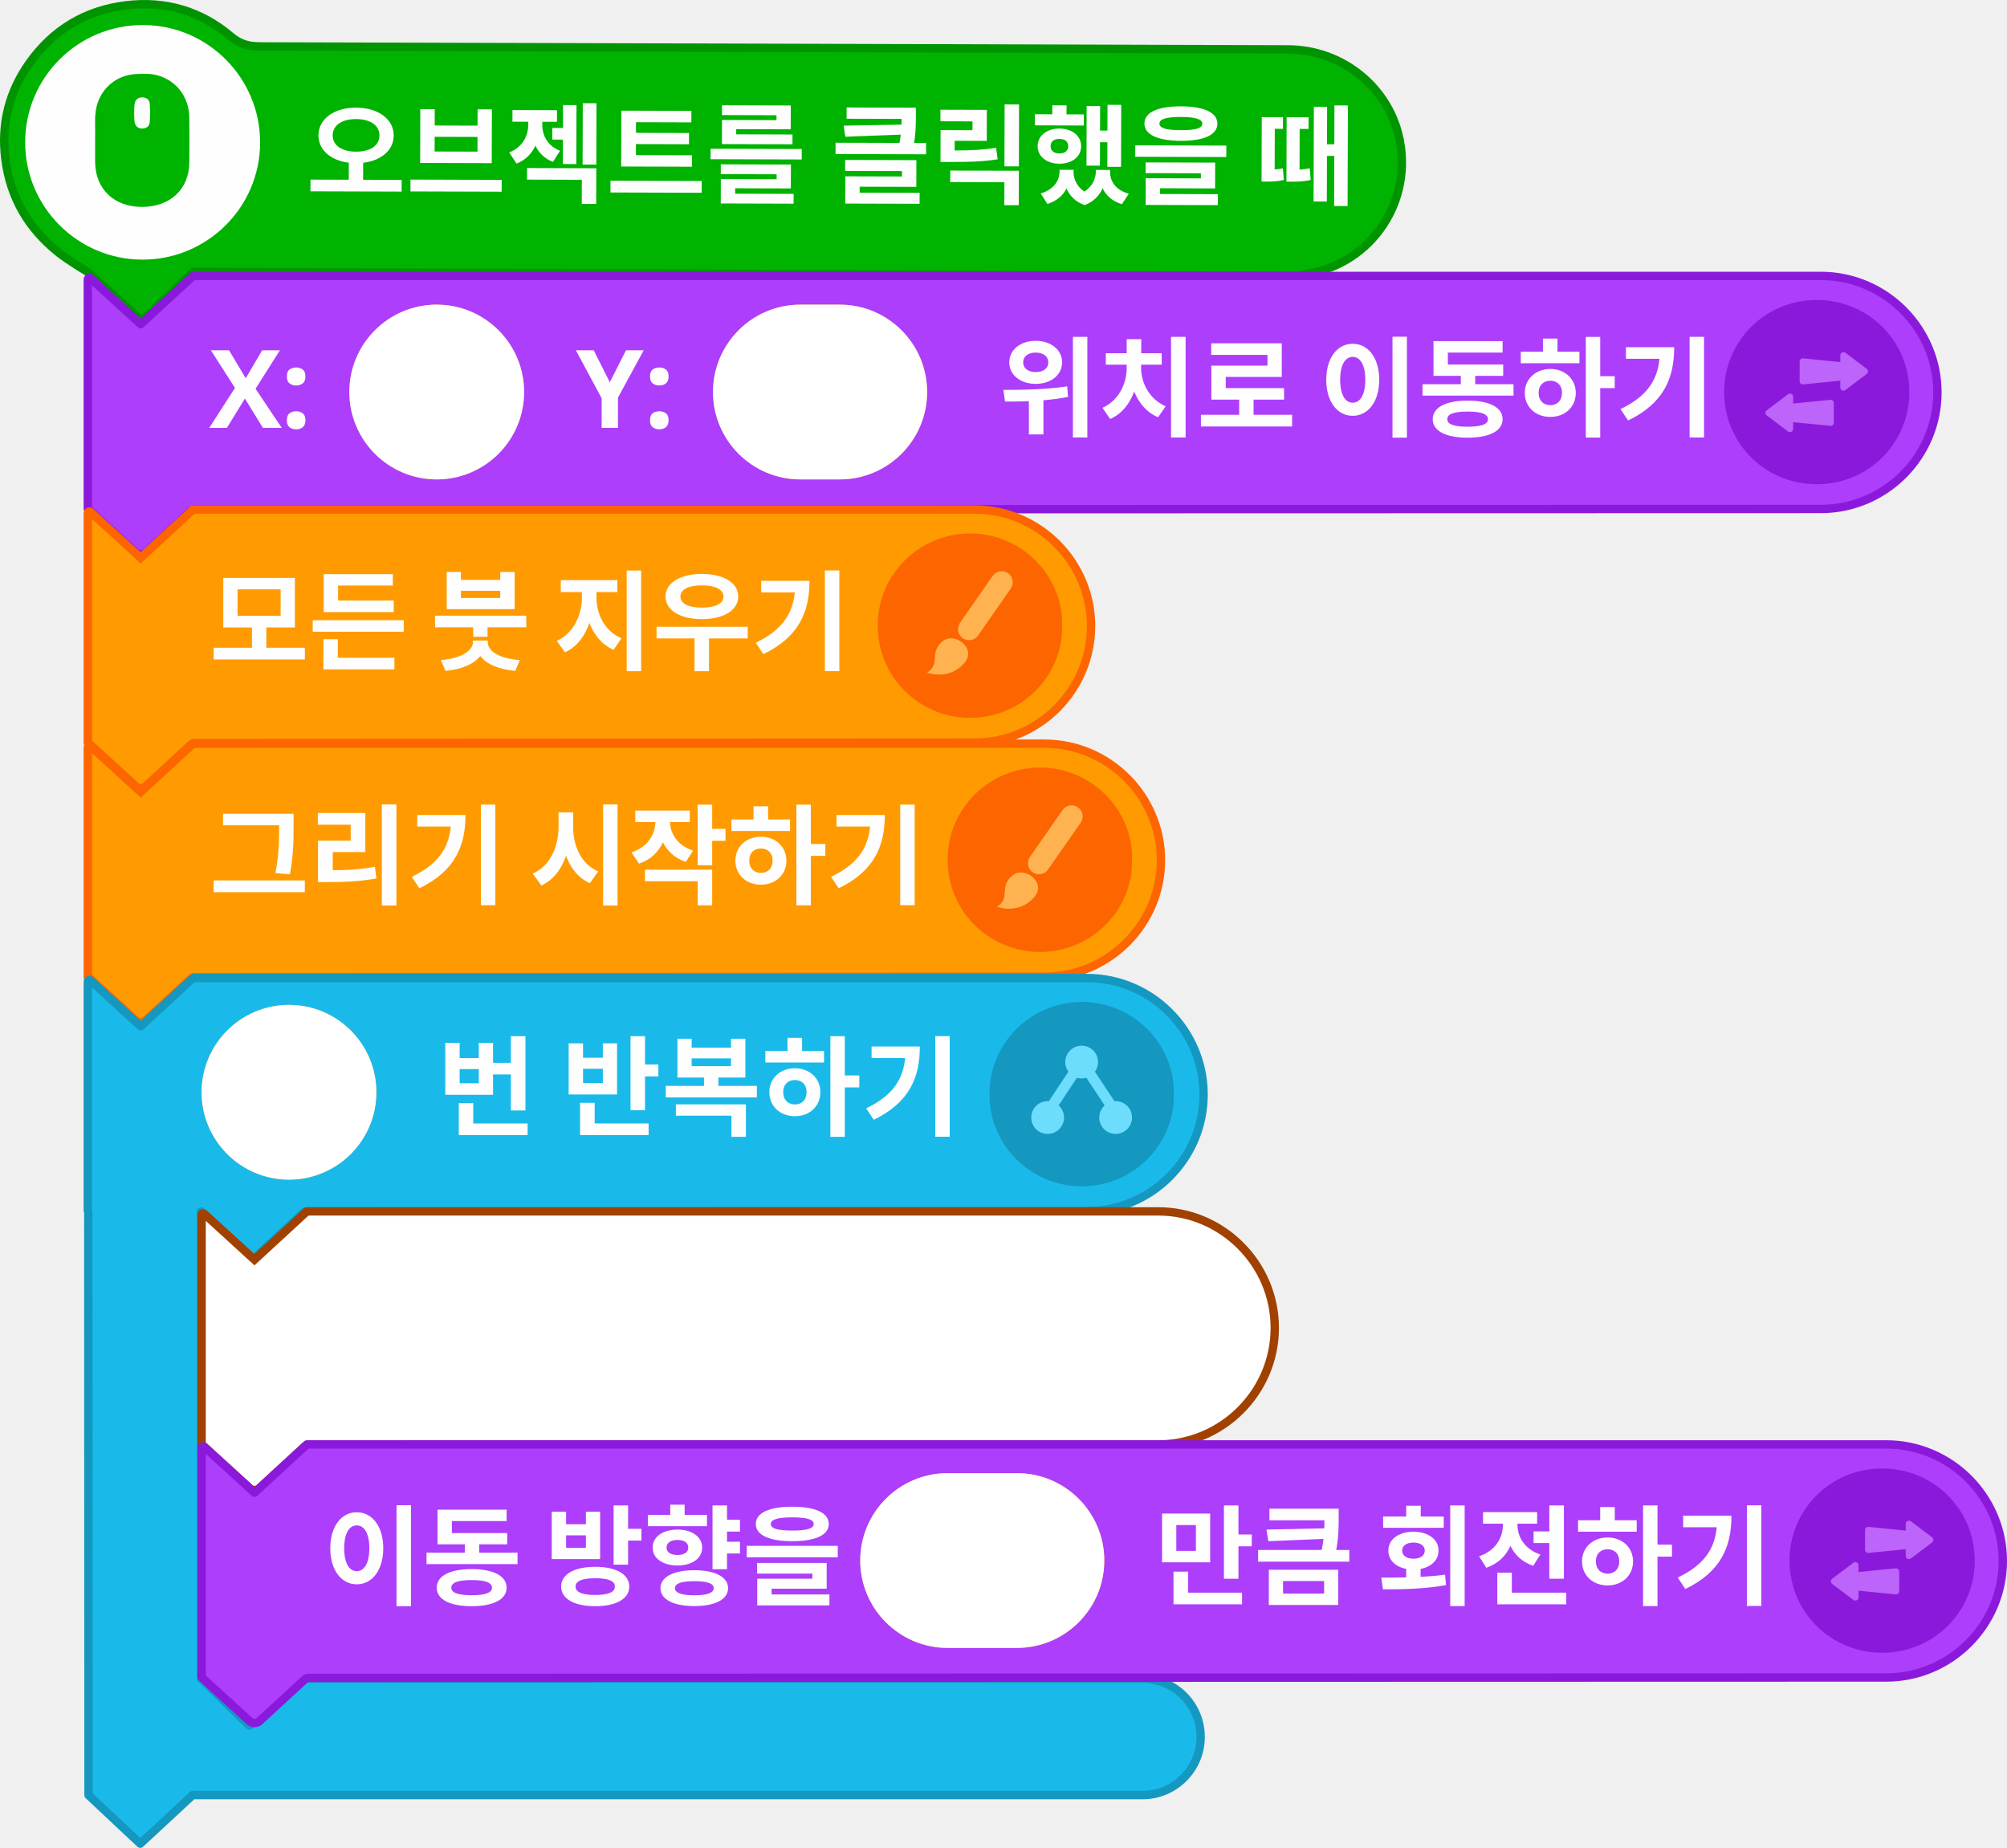
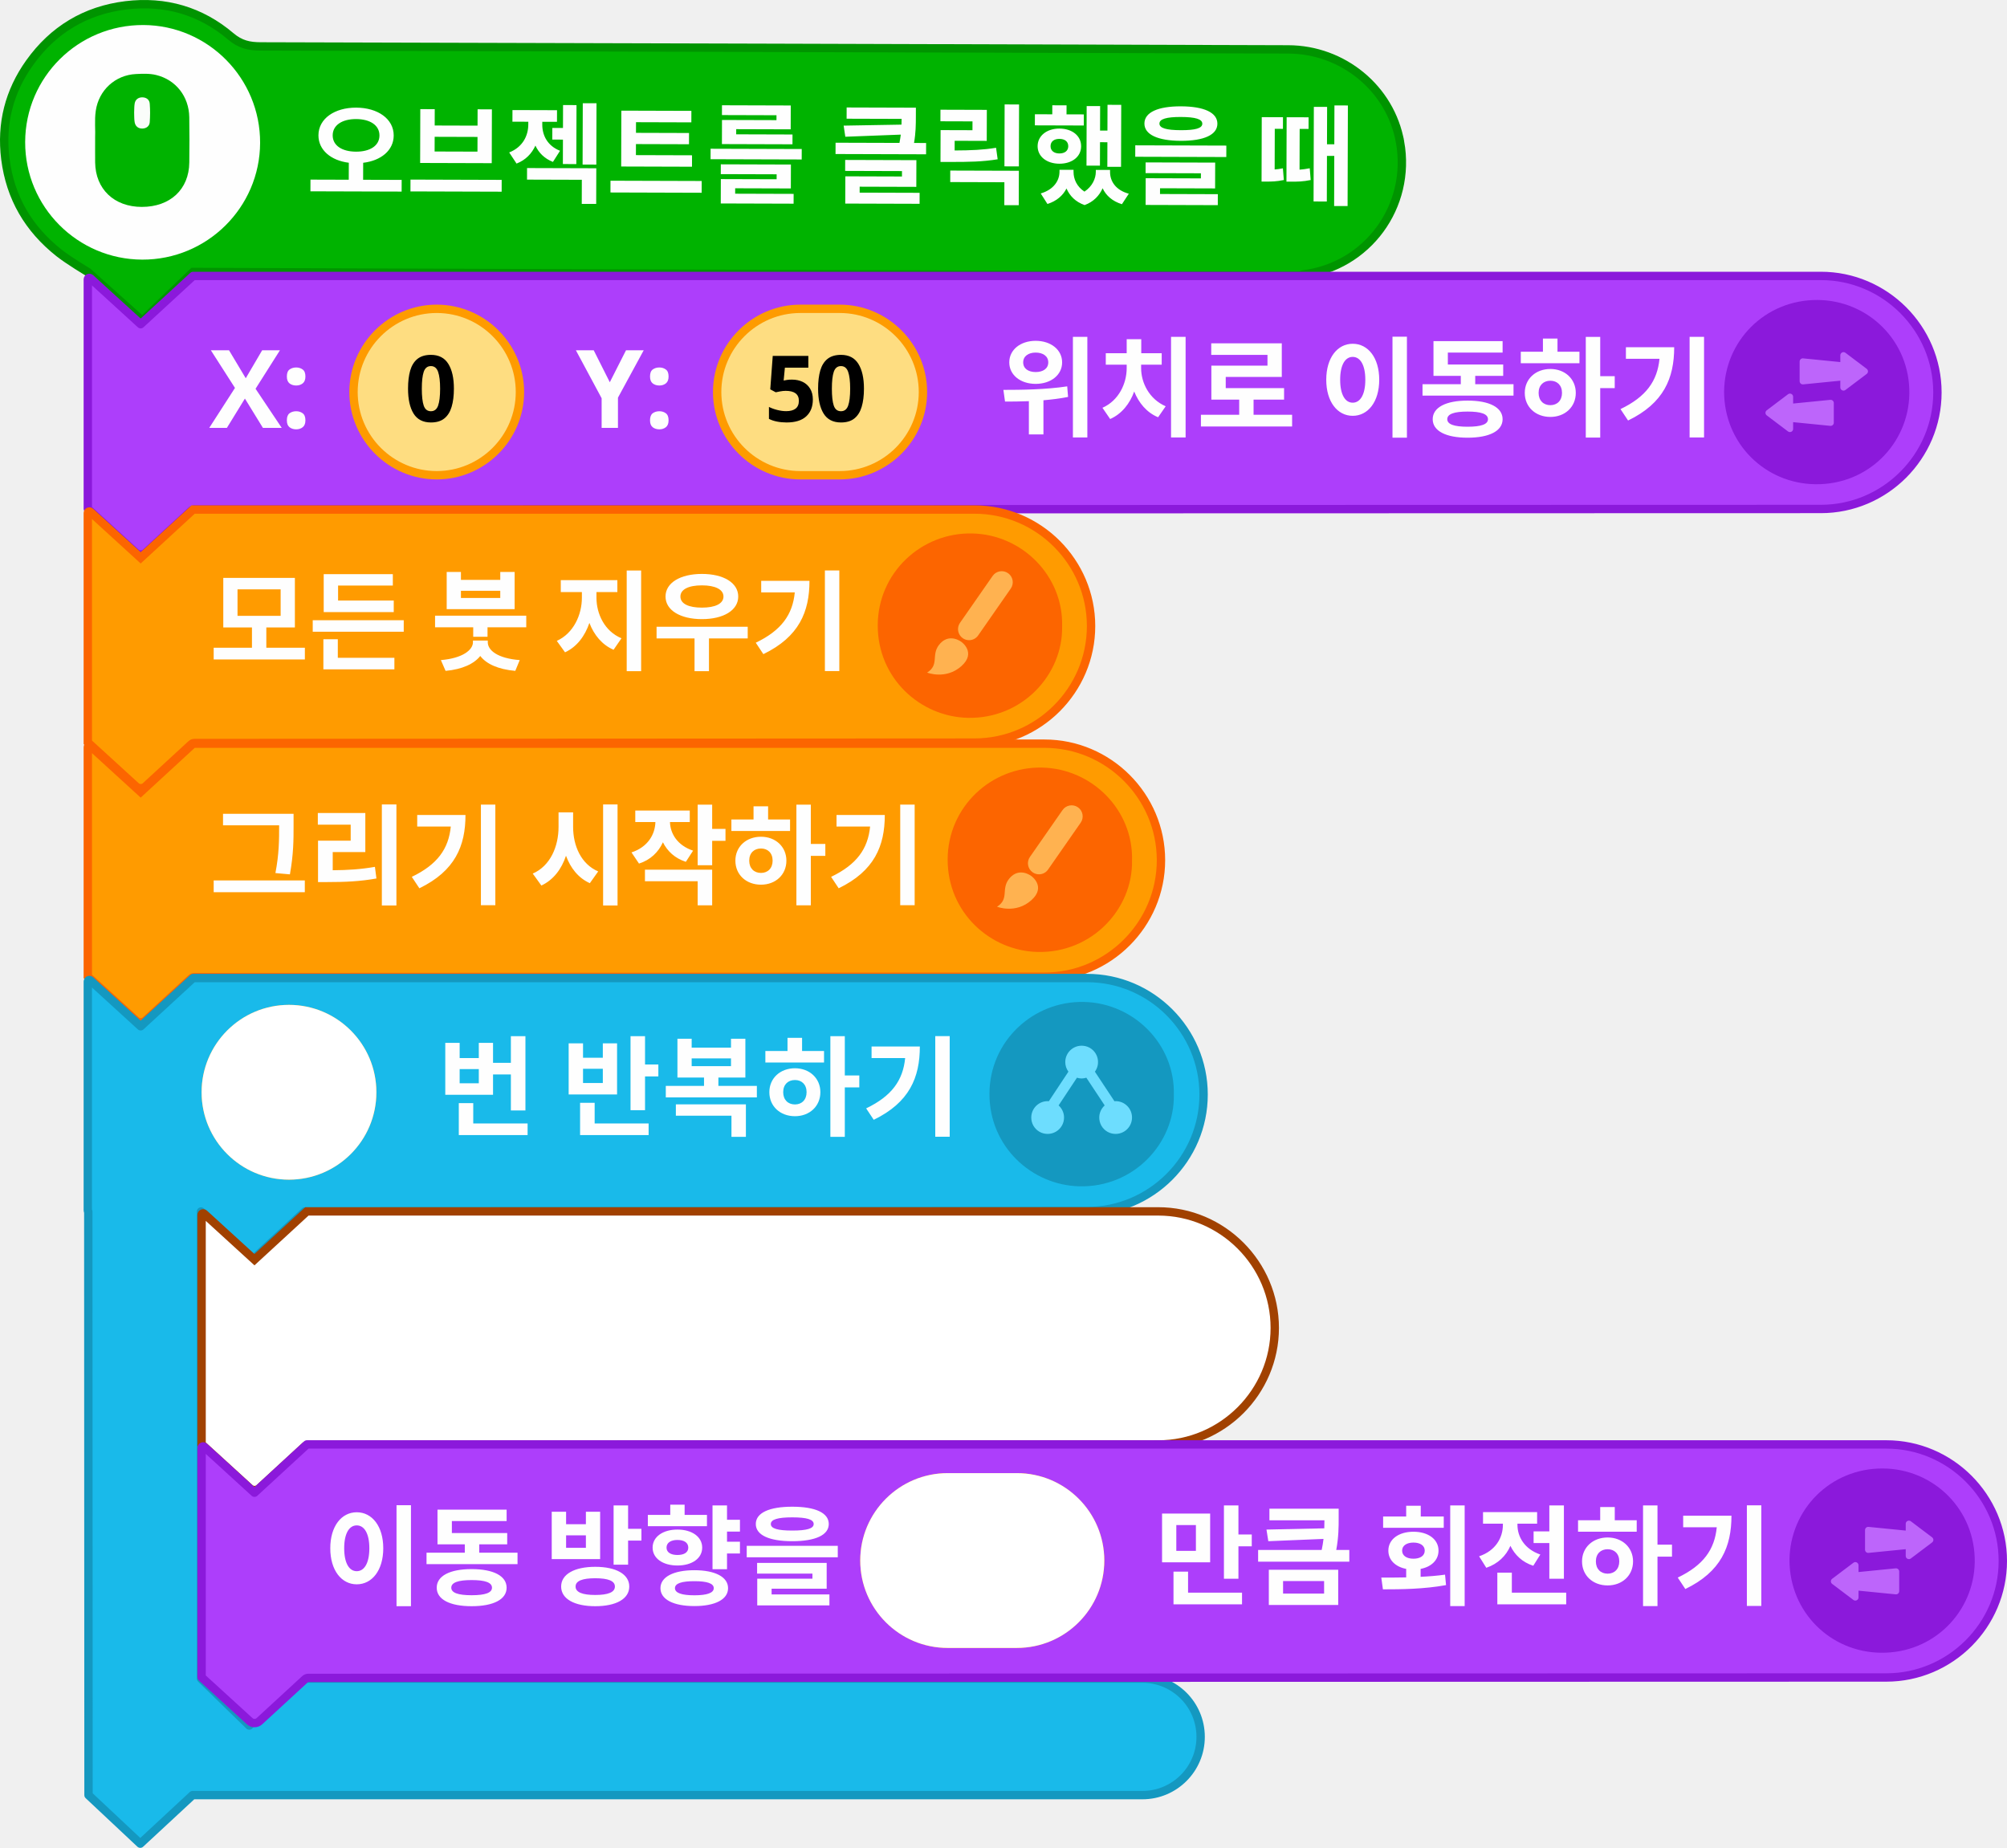
<svg xmlns="http://www.w3.org/2000/svg" id="_레이어_1" data-name="레이어 1" viewBox="0 0 480.024 441.971">
  <defs>
    <style>
      .cls-1 {
        fill: #8b19db;
      }

      .cls-1, .cls-2, .cls-3, .cls-4, .cls-5, .cls-6, .cls-7, .cls-8, .cls-9, .cls-10, .cls-11, .cls-12 {
        stroke-width: 0px;
      }

      .cls-2, .cls-13, .cls-14 {
        fill: #fefefe;
      }

      .cls-15 {
        letter-spacing: -.071em;
      }

      .cls-16, .cls-14 {
        letter-spacing: -.01em;
      }

      .cls-3 {
        fill: #ffb250;
      }

      .cls-17 {
        stroke: #a14100;
      }

      .cls-17, .cls-18, .cls-19, .cls-20, .cls-21 {
        stroke-width: 2px;
      }

      .cls-17, .cls-18, .cls-20 {
        stroke-miterlimit: 10;
      }

      .cls-17, .cls-5 {
        fill: #fff;
      }

      .cls-18 {
        stroke: #009400;
      }

      .cls-18, .cls-12 {
        fill: #00b300;
      }

      .cls-4 {
        fill: #fc6500;
      }

      .cls-13, .cls-22, .cls-14 {
        font-family: Pretendard-Bold-KSCpc-EUC-H, Pretendard;
        font-weight: 700;
      }

      .cls-13, .cls-14 {
        font-size: 26px;
      }

      .cls-19 {
        fill: #19baea;
        stroke: #1498c0;
      }

      .cls-19, .cls-21 {
        stroke-linecap: round;
        stroke-linejoin: round;
      }

      .cls-6 {
        fill: #6dddfe;
      }

      .cls-7 {
        fill: #1498c0;
      }

      .cls-20 {
        fill: #ff9b00;
        stroke: #fc6500;
      }

      .cls-22 {
        font-size: 22px;
        letter-spacing: -.025em;
      }

      .cls-8 {
        fill: #bd65fb;
      }

      .cls-21 {
        fill: #ad3efb;
        stroke: #8b19db;
      }

      .cls-9 {
        fill: #fafdfa;
      }

      .cls-10 {
        fill: #fedd81;
      }

      .cls-11 {
        fill: #fe9b00;
      }
    </style>
  </defs>
  <g>
    <g>
      <path class="cls-18" d="m334.856,33.954c-2.293-12.791-13.66-22.101-26.741-22.14-81.918-.248-163.835-.501-245.753-.712-2.727-.007-4.859-.438-7.168-2.399C48.028,2.617,39.547.119,30.1,1.274,20.381,2.463,12.681,7.161,7.067,15.04,2.193,21.879.212,29.582,1.283,38.024c1.177,9.281,5.523,16.675,12.825,22.461,2.333,1.849,6.893,4.567,6.893,4.567l11.959,10.71c.84.872,1.302.777,2.094-.032l11.135-10.678c86.873.298,175.353.627,262.226.887.891.002,1.782-.029,2.673-.045.198-.088.388-.231.594-.256,15.315-1.89,25.945-16.233,23.175-31.684Z" />
      <path class="cls-2" d="m34.016,62.097c-15.48-.051-28.037-12.66-27.997-28.114.04-15.539,12.694-28.067,28.28-27.997,15.45.069,27.973,12.72,27.913,28.197-.06,15.443-12.708,27.964-28.196,27.914Z" />
      <path class="cls-12" d="m22.752,33.067c.099-1.896-.183-4.236.152-6.562.711-4.937,4.657-8.567,9.628-8.799,1.609-.075,3.236-.154,4.823.234,4.693,1.146,7.831,5.11,7.914,10.093.06,3.614.045,7.23.006,10.844-.07,6.422-4.581,10.616-11.359,10.611-6.621-.005-11.083-4.255-11.16-10.647-.021-1.779-.003-3.559-.003-5.774Z" />
      <path class="cls-9" d="m32.083,26.919c.035-.717.008-1.442.123-2.144.154-.937.826-1.465,1.736-1.493.99-.03,1.793.497,1.874,1.509.118,1.478.107,2.978-.004,4.457-.07.929-.81,1.468-1.722,1.499-.995.033-1.71-.518-1.884-1.517-.131-.754-.088-1.539-.124-2.311Z" />
      <text class="cls-13" transform="translate(73.184 46.254) rotate(.173)">
        <tspan x="0" y="0">오브젝트를 클릭했을 때</tspan>
      </text>
    </g>
    <g>
      <g>
        <g>
          <path class="cls-21" d="m435.512,65.996H46.188l-12.543,11.548h0l-12.023-10.98c-.238-.218-.622-.049-.622.274v54.841l.171.168,11.328,10.345c.663.605,1.678.603,2.338-.004l10.91-10.045c.212-.195.49-.304.779-.304l388.987-.101c15.329,0,27.871-12.542,27.871-27.871s-12.542-27.871-27.871-27.871Z" />
          <g>
            <path class="cls-1" d="m412.363,93.687c.085-12.114,9.79-22.01,22.342-21.937,12.159.071,22.178,9.883,21.961,22.471-.203,11.764-9.754,21.773-22.498,21.598-12.042-.166-21.794-9.762-21.805-22.132Z" />
            <g>
              <path class="cls-8" d="m446.47,88.217l-5.089-3.84c-.502-.379-1.222-.021-1.222.609v1.614l-8.892-.884c-.449-.045-.838.308-.838.759v4.703c0,.451.389.803.838.759l8.892-.884v1.614c0,.629.719.988,1.222.609l5.089-3.84c.404-.305.404-.912,0-1.217Z" />
              <path class="cls-8" d="m422.561,99.354l5.089,3.84c.502.379,1.222.021,1.222-.609v-1.614l8.892.884c.449.045.838-.308.838-.759v-4.703c0-.451-.389-.803-.838-.759l-8.892.884v-1.614c0-.629-.719-.988-1.222-.609l-5.089,3.84c-.404.305-.404.912,0,1.217Z" />
            </g>
          </g>
        </g>
        <text class="cls-13" transform="translate(50.044 102.346)">
          <tspan class="cls-16" x="0" y="0" xml:space="preserve">X:           </tspan>
          <tspan class="cls-15" x="87.696" y="0">Y</tspan>
          <tspan class="cls-16" x="103.94" y="0">:</tspan>
        </text>
        <text class="cls-14" transform="translate(238.846 102.346)">
          <tspan x="0" y="0">위치로 이동하기</tspan>
        </text>
      </g>
      <g>
        <path class="cls-10" d="m191.428,113.669c-10.975,0-19.903-8.928-19.903-19.903s8.929-19.903,19.903-19.903h9.414c10.975,0,19.903,8.929,19.903,19.903s-8.929,19.903-19.903,19.903h-9.414Z" />
        <path class="cls-11" d="m200.842,74.863c10.423,0,18.903,8.48,18.903,18.903s-8.48,18.903-18.903,18.903h-9.414c-10.423,0-18.903-8.48-18.903-18.903s8.48-18.903,18.903-18.903h9.414m0-2h-9.414c-11.497,0-20.903,9.406-20.903,20.903s9.406,20.903,20.903,20.903h9.414c11.497,0,20.903-9.407,20.903-20.903s-9.406-20.903-20.903-20.903h0Z" />
      </g>
      <text class="cls-22" transform="translate(182.835 100.827)">
        <tspan x="0" y="0">50</tspan>
      </text>
      <g>
        <circle class="cls-10" cx="104.454" cy="93.766" r="19.903" />
        <path class="cls-11" d="m104.454,74.863c10.423,0,18.903,8.48,18.903,18.903s-8.48,18.903-18.903,18.903-18.903-8.48-18.903-18.903,8.48-18.903,18.903-18.903m0-2h0c-11.497,0-20.903,9.406-20.903,20.903s9.406,20.903,20.903,20.903h0c11.497,0,20.903-9.407,20.903-20.903s-9.406-20.903-20.903-20.903h0Z" />
      </g>
      <text class="cls-22" transform="translate(96.796 100.827)">
        <tspan x="0" y="0">0</tspan>
      </text>
    </g>
    <g>
      <g>
        <g>
          <path class="cls-20" d="m233.083,121.872H46.188l-12.543,11.548h0l-12.023-10.98c-.238-.218-.622-.049-.622.274v54.841l.171.168,11.328,10.345c.663.605,1.678.603,2.338-.004l10.91-10.045c.212-.195.49-.304.779-.304l186.558-.101c15.329,0,27.871-12.542,27.871-27.871s-12.542-27.871-27.871-27.871Z" />
          <path class="cls-4" d="m254.032,149.787c.233,11.599-9.583,22.21-22.59,21.903-11.361-.268-21.522-9.45-21.508-22.104.014-12.581,10.427-22.278,22.629-21.994,11.969.279,21.786,10.209,21.47,22.194Z" />
          <g>
            <path class="cls-3" d="m231.774,153.119c-.521,0-1.047-.154-1.507-.474-1.198-.834-1.493-2.481-.659-3.679l7.808-11.217c.834-1.198,2.481-1.493,3.679-.659,1.198.834,1.493,2.481.659,3.679l-7.808,11.217c-.514.738-1.336,1.133-2.172,1.133Z" />
-             <path class="cls-3" d="m229.93,153.517c-1.151-.831-3.517-1.662-5.371.767s.128,4.731-2.813,6.586c0,0,4.448,1.779,8.184-1.535,3.676-3.261,0-5.818,0-5.818Z" />
+             <path class="cls-3" d="m229.93,153.517c-1.151-.831-3.517-1.662-5.371.767-1.854,2.43.128,4.731-2.813,6.586,0,0,4.448,1.779,8.184-1.535,3.676-3.261,0-5.818,0-5.818Z" />
          </g>
        </g>
        <text class="cls-14" transform="translate(50.044 158.225)">
          <tspan x="0" y="0">모든 붓 지우기</tspan>
        </text>
      </g>
      <g>
        <g>
          <path class="cls-20" d="m249.804,177.872H46.188l-12.543,11.548h0l-12.023-10.98c-.238-.218-.622-.049-.622.274v54.841l.171.168,11.328,10.345c.663.605,1.678.603,2.338-.004l10.91-10.045c.212-.195.49-.304.779-.304l203.279-.101c15.329,0,27.871-12.542,27.871-27.871s-12.542-27.871-27.871-27.871Z" />
          <path class="cls-4" d="m270.753,205.787c.233,11.599-9.583,22.21-22.59,21.903-11.361-.268-21.522-9.45-21.508-22.104.014-12.581,10.427-22.278,22.629-21.994,11.969.279,21.786,10.209,21.47,22.194Z" />
          <g>
            <path class="cls-3" d="m248.495,209.119c-.521,0-1.047-.154-1.507-.474-1.198-.834-1.493-2.481-.659-3.679l7.808-11.217c.834-1.198,2.481-1.493,3.679-.659,1.198.834,1.493,2.481.659,3.679l-7.808,11.217c-.514.738-1.336,1.133-2.172,1.133Z" />
-             <path class="cls-3" d="m246.65,209.517c-1.151-.831-3.517-1.662-5.371.767s.128,4.731-2.813,6.586c0,0,4.448,1.779,8.184-1.535,3.676-3.261,0-5.818,0-5.818Z" />
+             <path class="cls-3" d="m246.65,209.517c-1.151-.831-3.517-1.662-5.371.767-1.854,2.43.128,4.731-2.813,6.586,0,0,4.448,1.779,8.184-1.535,3.676-3.261,0-5.818,0-5.818Z" />
          </g>
        </g>
        <text class="cls-14" transform="translate(50.044 214.225)">
          <tspan x="0" y="0">그리기 시작하기</tspan>
        </text>
      </g>
    </g>
    <g>
      <g>
        <path class="cls-19" d="m21.115,289.776l.056,139.582,12.38,11.613,12.516-11.613h227.161c7.696,0,13.935-6.239,13.935-13.935h0c0-7.696-6.239-13.935-13.935-13.935H71.228l-11.613,11.226-11.538-11.226v-111.719l12.441,11.461,12.387-11.471,187.096-.091c15.329,0,27.871-12.542,27.871-27.871h0c0-15.329-12.542-27.871-27.871-27.871H46.188s-12.543,11.548-12.543,11.548h0s-12.023-10.98-12.023-10.98c-.238-.218-.622-.049-.622.274v54.741c0,.047.011.092.028.135h-.003" />
        <g>
          <path class="cls-7" d="m280.75,261.84c.233,11.599-9.583,22.21-22.59,21.903-11.361-.268-21.522-9.45-21.508-22.104.014-12.581,10.427-22.278,22.629-21.994,11.969.279,21.786,10.209,21.47,22.194Z" />
          <path class="cls-6" d="m266.833,263.372c-.095,0-.185.021-.279.028l-4.684-7.075c.647-.892.942-2.055.623-3.302-.356-1.388-1.5-2.504-2.899-2.812-2.553-.562-4.81,1.366-4.81,3.821,0,.859.284,1.646.753,2.292l-4.684,7.075c-.094-.007-.183-.028-.279-.028-2.466,0-4.4,2.277-3.814,4.843.323,1.416,1.474,2.567,2.89,2.89,2.566.586,4.843-1.348,4.843-3.814,0-1.153-.507-2.18-1.3-2.897l4.386-6.625c.358.108.731.183,1.124.183s.766-.076,1.124-.183l4.386,6.625c-1.013.917-1.56,2.338-1.178,3.884.344,1.389,1.482,2.51,2.877,2.828,2.564.583,4.839-1.35,4.839-3.815,0-2.165-1.755-3.919-3.919-3.919Z" />
        </g>
      </g>
      <g>
        <g>
          <circle class="cls-10" cx="69.119" cy="261.249" r="19.903" />
          <path class="cls-11" d="m69.119,242.346c10.423,0,18.903,8.48,18.903,18.903s-8.48,18.903-18.903,18.903-18.903-8.48-18.903-18.903,8.48-18.903,18.903-18.903m0-2c-11.497,0-20.903,9.406-20.903,20.903s9.406,20.903,20.903,20.903,20.903-9.406,20.903-20.903-9.406-20.903-20.903-20.903h0Z" />
        </g>
        <text class="cls-13" transform="translate(104.454 269.6)">
          <tspan x="0" y="0">번 반복하기 </tspan>
        </text>
      </g>
    </g>
    <path class="cls-17" d="m277.02,289.742H73.404l-12.543,11.548h0l-12.023-10.98c-.238-.218-.622-.049-.622.274v54.841l.171.168,11.328,10.345c.663.605,1.678.603,2.338-.004l10.91-10.045c.212-.195.49-.304.779-.304l203.279-.101c15.329,0,27.871-12.542,27.871-27.871s-12.542-27.871-27.871-27.871Z" />
    <g>
      <g>
        <g>
          <path class="cls-21" d="m451.153,345.48H73.404l-12.543,11.548h0l-12.023-10.98c-.238-.218-.622-.049-.622.274v54.841l.171.168,11.328,10.345c.663.605,1.678.603,2.338-.004l10.91-10.045c.212-.195.49-.304.779-.304l377.412-.101c15.329,0,27.871-12.542,27.871-27.871s-12.542-27.871-27.871-27.871Z" />
          <g>
            <path class="cls-1" d="m428.003,373.17c.085-12.114,9.79-22.01,22.342-21.937,12.159.071,22.178,9.883,21.961,22.471-.203,11.764-9.754,21.773-22.498,21.598-12.042-.166-21.794-9.762-21.805-22.132Z" />
            <g>
              <path class="cls-8" d="m462.111,367.701l-5.089-3.84c-.502-.379-1.222-.021-1.222.609v1.614l-8.892-.884c-.449-.045-.838.308-.838.759v4.703c0,.451.389.803.838.759l8.892-.884v1.614c0,.629.719.988,1.222.609l5.089-3.84c.404-.305.404-.912,0-1.217Z" />
              <path class="cls-8" d="m438.202,378.837l5.089,3.84c.502.379,1.222.021,1.222-.609v-1.614l8.892.884c.449.045.838-.308.838-.759v-4.703c0-.451-.389-.803-.838-.759l-8.892.884v-1.614c0-.629-.719-.988-1.222-.609l-5.089,3.84c-.404.305-.404.912,0,1.217Z" />
            </g>
          </g>
        </g>
        <text class="cls-14" transform="translate(77.26 381.829)">
          <tspan x="0" y="0">이동 방향을</tspan>
        </text>
        <text class="cls-14" transform="translate(276.203 381.829)">
          <tspan x="0" y="0">만큼 회전하기</tspan>
        </text>
      </g>
      <g>
        <path class="cls-10" d="m226.65,393.153c-10.975,0-19.903-8.929-19.903-19.903s8.929-19.903,19.903-19.903h16.568c10.975,0,19.903,8.928,19.903,19.903s-8.929,19.903-19.903,19.903h-16.568Z" />
        <path class="cls-11" d="m243.218,354.346c10.423,0,18.903,8.48,18.903,18.903s-8.48,18.903-18.903,18.903h-16.568c-10.423,0-18.903-8.48-18.903-18.903s8.48-18.903,18.903-18.903h16.568m0-2h-16.568c-11.497,0-20.903,9.407-20.903,20.903s9.406,20.903,20.903,20.903h16.568c11.497,0,20.903-9.406,20.903-20.903s-9.406-20.903-20.903-20.903h0Z" />
      </g>
      <text class="cls-22" transform="translate(217.058 380.312)">
        <tspan x="0" y="0">45º</tspan>
      </text>
    </g>
  </g>
-   <rect class="cls-5" x="170.525" y="72.863" width="51.221" height="41.806" rx="20.903" ry="20.903" />
-   <rect class="cls-5" x="83.55" y="72.863" width="41.806" height="41.806" rx="20.903" ry="20.903" />
  <rect class="cls-5" x="48.216" y="240.346" width="41.806" height="41.806" rx="20.903" ry="20.903" />
  <rect class="cls-5" x="205.747" y="352.346" width="58.374" height="41.806" rx="20.903" ry="20.903" />
</svg>
